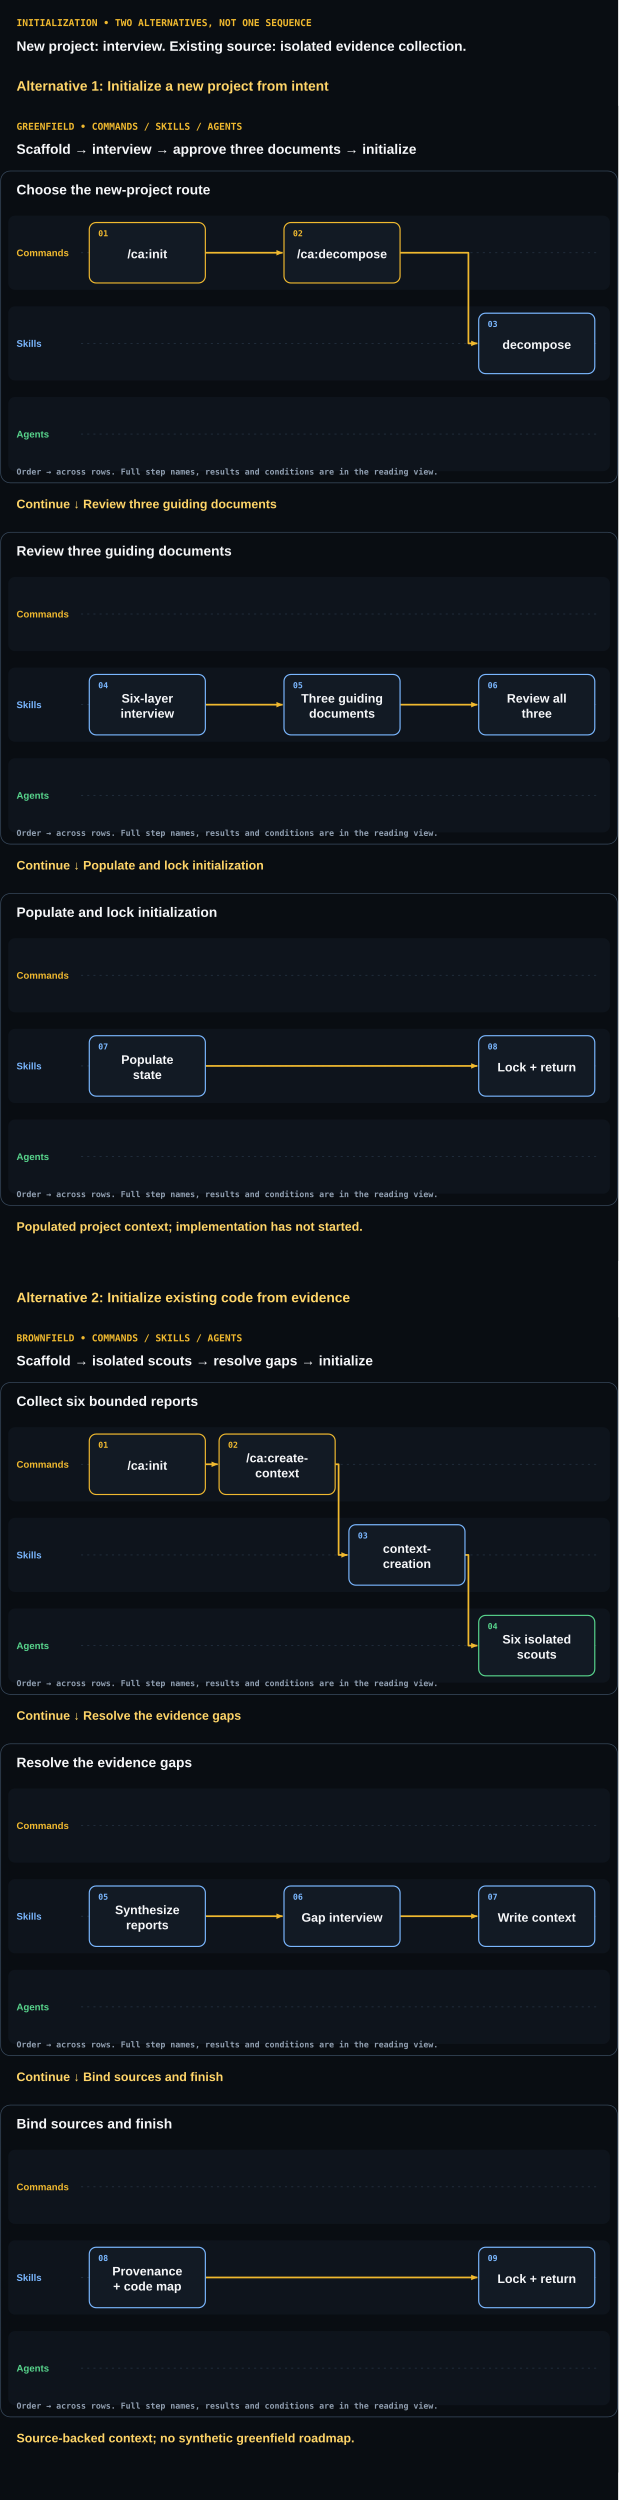
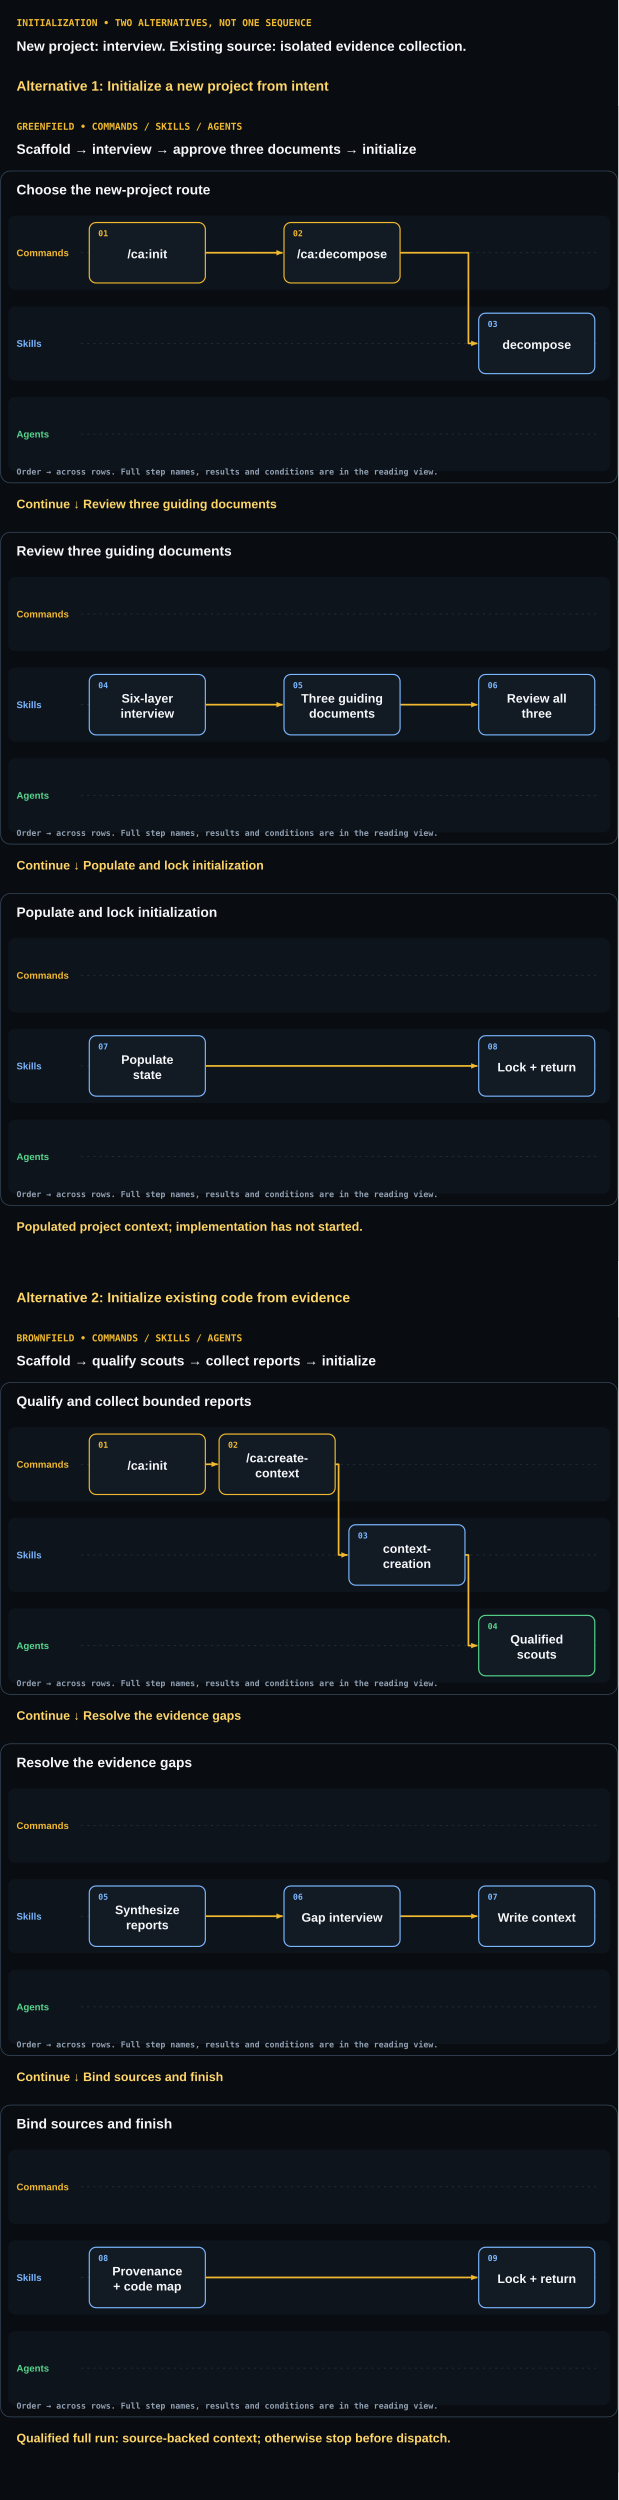
<svg xmlns="http://www.w3.org/2000/svg" viewBox="0 0 900 3640" role="img" data-diagram-system="ca-v2" data-workflow-alternatives="initialization">
  <rect width="900" height="3640" fill="#090d12" />
  <text x="24" y="38" font-family="JetBrains Mono Variable, Consolas, Cascadia Mono, monospace" font-size="14" font-weight="600" fill="#f0b92f" text-anchor="start" data-max-width="852">INITIALIZATION • TWO ALTERNATIVES, NOT ONE SEQUENCE</text>
  <text x="24" y="74" font-family="Manrope Variable, Segoe UI, Arial, sans-serif" font-size="20" font-weight="650" fill="#f6f7f9" text-anchor="start" data-max-width="852">New project: interview. Existing source: isolated evidence collection.</text>
  <text x="24" y="132" font-family="Manrope Variable, Segoe UI, Arial, sans-serif" font-size="20" font-weight="650" fill="#ffd568" text-anchor="start" data-max-width="852">Alternative 1: Initialize a new project from intent</text>
  <svg x="0" y="154" width="900" height="1682" viewBox="0 0 900 1682" role="img" data-diagram-system="ca-v2" data-execution-map="greenfield">
    <rect width="900" height="1682" fill="#090d12" />
    <text x="24" y="35" font-family="JetBrains Mono Variable, Consolas, Cascadia Mono, monospace" font-size="14" font-weight="600" fill="#f0b92f" text-anchor="start" data-max-width="852">GREENFIELD • COMMANDS / SKILLS / AGENTS</text>
    <text x="24" y="70" font-family="Manrope Variable, Segoe UI, Arial, sans-serif" font-size="20" font-weight="650" fill="#f6f7f9" text-anchor="start" data-max-width="852">Scaffold → interview → approve three documents → initialize</text>
    <svg x="0" y="94" width="900" height="456" viewBox="0 0 900 456" role="img" data-diagram-system="ca-v2" data-execution-chapter="begin-greenfield">
      <defs>
        <marker id="asset-greenfield-begin-greenfield-arrow" markerUnits="userSpaceOnUse" viewBox="0 0 9 8" markerWidth="9" markerHeight="8" refX="9" refY="4" orient="auto">
          <path d="M0 0L9 4L0 8Z" fill="#f0b92f" />
        </marker>
      </defs>
      <rect x="1" y="1" width="898" height="454" rx="14" fill="#090d12" stroke="#3a4c60" />
      <text x="24" y="35" font-family="Manrope Variable, Segoe UI, Arial, sans-serif" font-size="20" font-weight="650" fill="#f6f7f9" text-anchor="start" data-max-width="760">Choose the new-project route</text>
      <rect x="12" y="66" width="876" height="108" rx="10" fill="#0e141c" />
      <path d="M118 120H874" fill="none" stroke="#273647" stroke-dasharray="3 6" />
      <text x="24" y="125" font-family="Manrope Variable, Segoe UI, Arial, sans-serif" font-size="14" font-weight="650" fill="#f0b92f" text-anchor="start" data-max-width="91">Commands</text>
      <rect x="12" y="198" width="876" height="108" rx="10" fill="#0e141c" />
      <path d="M118 252H874" fill="none" stroke="#273647" stroke-dasharray="3 6" />
      <text x="24" y="257" font-family="Manrope Variable, Segoe UI, Arial, sans-serif" font-size="14" font-weight="650" fill="#7ab7ff" text-anchor="start" data-max-width="91">Skills</text>
      <rect x="12" y="330" width="876" height="108" rx="10" fill="#0e141c" />
      <path d="M118 384H874" fill="none" stroke="#273647" stroke-dasharray="3 6" />
      <text x="24" y="389" font-family="Manrope Variable, Segoe UI, Arial, sans-serif" font-size="14" font-weight="650" fill="#58d68d" text-anchor="start" data-max-width="91">Agents</text>
      <path data-map-edge="green-init:green-entry" data-relation="sequence" d="M299 120H398.5V120H411.5" fill="none" stroke="#f0b92f" stroke-width="2.5" stroke-linejoin="round" marker-end="url(#asset-greenfield-begin-greenfield-arrow)" />
      <path data-map-edge="green-entry:green-resume" data-relation="sequence" d="M582.5 120H682V252H695" fill="none" stroke="#f0b92f" stroke-width="2.5" stroke-linejoin="round" marker-end="url(#asset-greenfield-begin-greenfield-arrow)" />
      <g data-map-node="green-init" data-role="command">
        <rect x="130" y="76" width="169" height="88" rx="10" fill="#121a24" stroke="#f0b92f" stroke-width="1.7" />
        <text x="143" y="96" font-family="JetBrains Mono Variable, Consolas, Cascadia Mono, monospace" font-size="12" font-weight="600" fill="#f0b92f" text-anchor="start" data-max-width="147" data-label-kind="annotation">01</text>
        <text x="214.5" y="128" font-family="Manrope Variable, Segoe UI, Arial, sans-serif" font-size="18" font-weight="650" fill="#f6f7f9" text-anchor="middle" data-max-width="153">/ca:init</text>
      </g>
      <g data-map-node="green-entry" data-role="command">
        <rect x="413.5" y="76" width="169" height="88" rx="10" fill="#121a24" stroke="#f0b92f" stroke-width="1.7" />
        <text x="426.5" y="96" font-family="JetBrains Mono Variable, Consolas, Cascadia Mono, monospace" font-size="12" font-weight="600" fill="#f0b92f" text-anchor="start" data-max-width="147" data-label-kind="annotation">02</text>
        <text x="498" y="128" font-family="Manrope Variable, Segoe UI, Arial, sans-serif" font-size="18" font-weight="650" fill="#f6f7f9" text-anchor="middle" data-max-width="153">/ca:decompose</text>
      </g>
      <g data-map-node="green-resume" data-role="skill">
        <rect x="697" y="208" width="169" height="88" rx="10" fill="#121a24" stroke="#7ab7ff" stroke-width="1.7" />
        <text x="710" y="228" font-family="JetBrains Mono Variable, Consolas, Cascadia Mono, monospace" font-size="12" font-weight="600" fill="#7ab7ff" text-anchor="start" data-max-width="147" data-label-kind="annotation">03</text>
        <text x="781.5" y="260" font-family="Manrope Variable, Segoe UI, Arial, sans-serif" font-size="18" font-weight="650" fill="#f6f7f9" text-anchor="middle" data-max-width="153">decompose</text>
      </g>
      <text x="24" y="443" font-family="JetBrains Mono Variable, Consolas, Cascadia Mono, monospace" font-size="12" font-weight="600" fill="#91a0b2" text-anchor="start" data-max-width="852" data-label-kind="annotation">Order → across rows. Full step names, results and conditions are in the reading view.</text>
    </svg>
    <text x="24" y="586" font-family="Manrope Variable, Segoe UI, Arial, sans-serif" font-size="18" font-weight="650" fill="#ffd568" text-anchor="start" data-max-width="852">Continue ↓ Review three guiding documents</text>
    <svg x="0" y="620" width="900" height="456" viewBox="0 0 900 456" role="img" data-diagram-system="ca-v2" data-execution-chapter="design-project">
      <defs>
        <marker id="asset-greenfield-design-project-arrow" markerUnits="userSpaceOnUse" viewBox="0 0 9 8" markerWidth="9" markerHeight="8" refX="9" refY="4" orient="auto">
          <path d="M0 0L9 4L0 8Z" fill="#f0b92f" />
        </marker>
      </defs>
      <rect x="1" y="1" width="898" height="454" rx="14" fill="#090d12" stroke="#3a4c60" />
      <text x="24" y="35" font-family="Manrope Variable, Segoe UI, Arial, sans-serif" font-size="20" font-weight="650" fill="#f6f7f9" text-anchor="start" data-max-width="760">Review three guiding documents</text>
      <rect x="12" y="66" width="876" height="108" rx="10" fill="#0e141c" />
      <path d="M118 120H874" fill="none" stroke="#273647" stroke-dasharray="3 6" />
      <text x="24" y="125" font-family="Manrope Variable, Segoe UI, Arial, sans-serif" font-size="14" font-weight="650" fill="#f0b92f" text-anchor="start" data-max-width="91">Commands</text>
      <rect x="12" y="198" width="876" height="108" rx="10" fill="#0e141c" />
      <path d="M118 252H874" fill="none" stroke="#273647" stroke-dasharray="3 6" />
      <text x="24" y="257" font-family="Manrope Variable, Segoe UI, Arial, sans-serif" font-size="14" font-weight="650" fill="#7ab7ff" text-anchor="start" data-max-width="91">Skills</text>
      <rect x="12" y="330" width="876" height="108" rx="10" fill="#0e141c" />
      <path d="M118 384H874" fill="none" stroke="#273647" stroke-dasharray="3 6" />
      <text x="24" y="389" font-family="Manrope Variable, Segoe UI, Arial, sans-serif" font-size="14" font-weight="650" fill="#58d68d" text-anchor="start" data-max-width="91">Agents</text>
      <path data-map-edge="green-layers:green-docs" data-relation="sequence" d="M299 252H398.5V252H411.5" fill="none" stroke="#f0b92f" stroke-width="2.5" stroke-linejoin="round" marker-end="url(#asset-greenfield-design-project-arrow)" />
      <path data-map-edge="green-docs:green-approve" data-relation="return" d="M582.5 252H682V252H695" fill="none" stroke="#f0b92f" stroke-width="2.5" stroke-linejoin="round" marker-end="url(#asset-greenfield-design-project-arrow)" />
      <g data-map-node="green-layers" data-role="skill">
        <rect x="130" y="208" width="169" height="88" rx="10" fill="#121a24" stroke="#7ab7ff" stroke-width="1.7" />
        <text x="143" y="228" font-family="JetBrains Mono Variable, Consolas, Cascadia Mono, monospace" font-size="12" font-weight="600" fill="#7ab7ff" text-anchor="start" data-max-width="147" data-label-kind="annotation">04</text>
        <text x="214.5" y="249" font-family="Manrope Variable, Segoe UI, Arial, sans-serif" font-size="18" font-weight="650" fill="#f6f7f9" text-anchor="middle" data-max-width="153">Six-layer</text>
        <text x="214.5" y="271" font-family="Manrope Variable, Segoe UI, Arial, sans-serif" font-size="18" font-weight="650" fill="#f6f7f9" text-anchor="middle" data-max-width="153">interview</text>
      </g>
      <g data-map-node="green-docs" data-role="skill">
        <rect x="413.5" y="208" width="169" height="88" rx="10" fill="#121a24" stroke="#7ab7ff" stroke-width="1.7" />
        <text x="426.5" y="228" font-family="JetBrains Mono Variable, Consolas, Cascadia Mono, monospace" font-size="12" font-weight="600" fill="#7ab7ff" text-anchor="start" data-max-width="147" data-label-kind="annotation">05</text>
        <text x="498" y="249" font-family="Manrope Variable, Segoe UI, Arial, sans-serif" font-size="18" font-weight="650" fill="#f6f7f9" text-anchor="middle" data-max-width="153">Three guiding</text>
        <text x="498" y="271" font-family="Manrope Variable, Segoe UI, Arial, sans-serif" font-size="18" font-weight="650" fill="#f6f7f9" text-anchor="middle" data-max-width="153">documents</text>
      </g>
      <g data-map-node="green-approve" data-role="skill">
        <rect x="697" y="208" width="169" height="88" rx="10" fill="#121a24" stroke="#7ab7ff" stroke-width="1.7" />
        <text x="710" y="228" font-family="JetBrains Mono Variable, Consolas, Cascadia Mono, monospace" font-size="12" font-weight="600" fill="#7ab7ff" text-anchor="start" data-max-width="147" data-label-kind="annotation">06</text>
        <text x="781.5" y="249" font-family="Manrope Variable, Segoe UI, Arial, sans-serif" font-size="18" font-weight="650" fill="#f6f7f9" text-anchor="middle" data-max-width="153">Review all</text>
        <text x="781.5" y="271" font-family="Manrope Variable, Segoe UI, Arial, sans-serif" font-size="18" font-weight="650" fill="#f6f7f9" text-anchor="middle" data-max-width="153">three</text>
      </g>
      <text x="24" y="443" font-family="JetBrains Mono Variable, Consolas, Cascadia Mono, monospace" font-size="12" font-weight="600" fill="#91a0b2" text-anchor="start" data-max-width="852" data-label-kind="annotation">Order → across rows. Full step names, results and conditions are in the reading view.</text>
    </svg>
    <text x="24" y="1112" font-family="Manrope Variable, Segoe UI, Arial, sans-serif" font-size="18" font-weight="650" fill="#ffd568" text-anchor="start" data-max-width="852">Continue ↓ Populate and lock initialization</text>
    <svg x="0" y="1146" width="900" height="456" viewBox="0 0 900 456" role="img" data-diagram-system="ca-v2" data-execution-chapter="lock-greenfield">
      <defs>
        <marker id="asset-greenfield-lock-greenfield-arrow" markerUnits="userSpaceOnUse" viewBox="0 0 9 8" markerWidth="9" markerHeight="8" refX="9" refY="4" orient="auto">
          <path d="M0 0L9 4L0 8Z" fill="#f0b92f" />
        </marker>
      </defs>
      <rect x="1" y="1" width="898" height="454" rx="14" fill="#090d12" stroke="#3a4c60" />
      <text x="24" y="35" font-family="Manrope Variable, Segoe UI, Arial, sans-serif" font-size="20" font-weight="650" fill="#f6f7f9" text-anchor="start" data-max-width="760">Populate and lock initialization</text>
      <rect x="12" y="66" width="876" height="108" rx="10" fill="#0e141c" />
      <path d="M118 120H874" fill="none" stroke="#273647" stroke-dasharray="3 6" />
      <text x="24" y="125" font-family="Manrope Variable, Segoe UI, Arial, sans-serif" font-size="14" font-weight="650" fill="#f0b92f" text-anchor="start" data-max-width="91">Commands</text>
      <rect x="12" y="198" width="876" height="108" rx="10" fill="#0e141c" />
      <path d="M118 252H874" fill="none" stroke="#273647" stroke-dasharray="3 6" />
      <text x="24" y="257" font-family="Manrope Variable, Segoe UI, Arial, sans-serif" font-size="14" font-weight="650" fill="#7ab7ff" text-anchor="start" data-max-width="91">Skills</text>
      <rect x="12" y="330" width="876" height="108" rx="10" fill="#0e141c" />
      <path d="M118 384H874" fill="none" stroke="#273647" stroke-dasharray="3 6" />
      <text x="24" y="389" font-family="Manrope Variable, Segoe UI, Arial, sans-serif" font-size="14" font-weight="650" fill="#58d68d" text-anchor="start" data-max-width="91">Agents</text>
      <path data-map-edge="green-populate:green-lock" data-relation="sequence" d="M299 252H682V252H695" fill="none" stroke="#f0b92f" stroke-width="2.5" stroke-linejoin="round" marker-end="url(#asset-greenfield-lock-greenfield-arrow)" />
      <g data-map-node="green-populate" data-role="skill">
        <rect x="130" y="208" width="169" height="88" rx="10" fill="#121a24" stroke="#7ab7ff" stroke-width="1.7" />
        <text x="143" y="228" font-family="JetBrains Mono Variable, Consolas, Cascadia Mono, monospace" font-size="12" font-weight="600" fill="#7ab7ff" text-anchor="start" data-max-width="147" data-label-kind="annotation">07</text>
        <text x="214.5" y="249" font-family="Manrope Variable, Segoe UI, Arial, sans-serif" font-size="18" font-weight="650" fill="#f6f7f9" text-anchor="middle" data-max-width="153">Populate</text>
        <text x="214.5" y="271" font-family="Manrope Variable, Segoe UI, Arial, sans-serif" font-size="18" font-weight="650" fill="#f6f7f9" text-anchor="middle" data-max-width="153">state</text>
      </g>
      <g data-map-node="green-lock" data-role="skill">
        <rect x="697" y="208" width="169" height="88" rx="10" fill="#121a24" stroke="#7ab7ff" stroke-width="1.7" />
        <text x="710" y="228" font-family="JetBrains Mono Variable, Consolas, Cascadia Mono, monospace" font-size="12" font-weight="600" fill="#7ab7ff" text-anchor="start" data-max-width="147" data-label-kind="annotation">08</text>
        <text x="781.5" y="260" font-family="Manrope Variable, Segoe UI, Arial, sans-serif" font-size="18" font-weight="650" fill="#f6f7f9" text-anchor="middle" data-max-width="153">Lock + return</text>
      </g>
      <text x="24" y="443" font-family="JetBrains Mono Variable, Consolas, Cascadia Mono, monospace" font-size="12" font-weight="600" fill="#91a0b2" text-anchor="start" data-max-width="852" data-label-kind="annotation">Order → across rows. Full step names, results and conditions are in the reading view.</text>
    </svg>
    <text x="24" y="1638" font-family="Manrope Variable, Segoe UI, Arial, sans-serif" font-size="18" font-weight="650" fill="#ffd568" text-anchor="start" data-max-width="852">Populated project context; implementation has not started.</text>
  </svg>
  <text x="24" y="1896" font-family="Manrope Variable, Segoe UI, Arial, sans-serif" font-size="20" font-weight="650" fill="#ffd568" text-anchor="start" data-max-width="852">Alternative 2: Initialize existing code from evidence</text>
  <svg x="0" y="1918" width="900" height="1682" viewBox="0 0 900 1682" role="img" data-diagram-system="ca-v2" data-execution-map="brownfield">
    <rect width="900" height="1682" fill="#090d12" />
    <text x="24" y="35" font-family="JetBrains Mono Variable, Consolas, Cascadia Mono, monospace" font-size="14" font-weight="600" fill="#f0b92f" text-anchor="start" data-max-width="852">BROWNFIELD • COMMANDS / SKILLS / AGENTS</text>
-     <text x="24" y="70" font-family="Manrope Variable, Segoe UI, Arial, sans-serif" font-size="20" font-weight="650" fill="#f6f7f9" text-anchor="start" data-max-width="852">Scaffold → isolated scouts → resolve gaps → initialize</text>
+     <text x="24" y="70" font-family="Manrope Variable, Segoe UI, Arial, sans-serif" font-size="20" font-weight="650" fill="#f6f7f9" text-anchor="start" data-max-width="852">Scaffold → qualify scouts → collect reports → initialize</text>
    <svg x="0" y="94" width="900" height="456" viewBox="0 0 900 456" role="img" data-diagram-system="ca-v2" data-execution-chapter="inspect-code">
      <defs>
        <marker id="asset-brownfield-inspect-code-arrow" markerUnits="userSpaceOnUse" viewBox="0 0 9 8" markerWidth="9" markerHeight="8" refX="9" refY="4" orient="auto">
          <path d="M0 0L9 4L0 8Z" fill="#f0b92f" />
        </marker>
      </defs>
      <rect x="1" y="1" width="898" height="454" rx="14" fill="#090d12" stroke="#3a4c60" />
-       <text x="24" y="35" font-family="Manrope Variable, Segoe UI, Arial, sans-serif" font-size="20" font-weight="650" fill="#f6f7f9" text-anchor="start" data-max-width="760">Collect six bounded reports</text>
+       <text x="24" y="35" font-family="Manrope Variable, Segoe UI, Arial, sans-serif" font-size="20" font-weight="650" fill="#f6f7f9" text-anchor="start" data-max-width="760">Qualify and collect bounded reports</text>
      <rect x="12" y="66" width="876" height="108" rx="10" fill="#0e141c" />
      <path d="M118 120H874" fill="none" stroke="#273647" stroke-dasharray="3 6" />
      <text x="24" y="125" font-family="Manrope Variable, Segoe UI, Arial, sans-serif" font-size="14" font-weight="650" fill="#f0b92f" text-anchor="start" data-max-width="91">Commands</text>
      <rect x="12" y="198" width="876" height="108" rx="10" fill="#0e141c" />
      <path d="M118 252H874" fill="none" stroke="#273647" stroke-dasharray="3 6" />
      <text x="24" y="257" font-family="Manrope Variable, Segoe UI, Arial, sans-serif" font-size="14" font-weight="650" fill="#7ab7ff" text-anchor="start" data-max-width="91">Skills</text>
      <rect x="12" y="330" width="876" height="108" rx="10" fill="#0e141c" />
      <path d="M118 384H874" fill="none" stroke="#273647" stroke-dasharray="3 6" />
      <text x="24" y="389" font-family="Manrope Variable, Segoe UI, Arial, sans-serif" font-size="14" font-weight="650" fill="#58d68d" text-anchor="start" data-max-width="91">Agents</text>
      <path data-map-edge="brown-init:brown-entry" data-relation="sequence" d="M299 120H304V120H317" fill="none" stroke="#f0b92f" stroke-width="2.5" stroke-linejoin="round" marker-end="url(#asset-brownfield-inspect-code-arrow)" />
      <path data-map-edge="brown-entry:brown-preflight" data-relation="sequence" d="M488 120H493V252H506" fill="none" stroke="#f0b92f" stroke-width="2.5" stroke-linejoin="round" marker-end="url(#asset-brownfield-inspect-code-arrow)" />
      <path data-map-edge="brown-preflight:brown-scouts" data-relation="dispatch" d="M677 252H682V384H695" fill="none" stroke="#f0b92f" stroke-width="2.5" stroke-linejoin="round" marker-end="url(#asset-brownfield-inspect-code-arrow)" />
      <g data-map-node="brown-init" data-role="command">
        <rect x="130" y="76" width="169" height="88" rx="10" fill="#121a24" stroke="#f0b92f" stroke-width="1.7" />
        <text x="143" y="96" font-family="JetBrains Mono Variable, Consolas, Cascadia Mono, monospace" font-size="12" font-weight="600" fill="#f0b92f" text-anchor="start" data-max-width="147" data-label-kind="annotation">01</text>
        <text x="214.5" y="128" font-family="Manrope Variable, Segoe UI, Arial, sans-serif" font-size="18" font-weight="650" fill="#f6f7f9" text-anchor="middle" data-max-width="153">/ca:init</text>
      </g>
      <g data-map-node="brown-entry" data-role="command">
        <rect x="319" y="76" width="169" height="88" rx="10" fill="#121a24" stroke="#f0b92f" stroke-width="1.7" />
        <text x="332" y="96" font-family="JetBrains Mono Variable, Consolas, Cascadia Mono, monospace" font-size="12" font-weight="600" fill="#f0b92f" text-anchor="start" data-max-width="147" data-label-kind="annotation">02</text>
        <text x="403.5" y="117" font-family="Manrope Variable, Segoe UI, Arial, sans-serif" font-size="18" font-weight="650" fill="#f6f7f9" text-anchor="middle" data-max-width="153">/ca:create-</text>
        <text x="403.5" y="139" font-family="Manrope Variable, Segoe UI, Arial, sans-serif" font-size="18" font-weight="650" fill="#f6f7f9" text-anchor="middle" data-max-width="153">context</text>
      </g>
      <g data-map-node="brown-preflight" data-role="skill">
        <rect x="508" y="208" width="169" height="88" rx="10" fill="#121a24" stroke="#7ab7ff" stroke-width="1.7" />
        <text x="521" y="228" font-family="JetBrains Mono Variable, Consolas, Cascadia Mono, monospace" font-size="12" font-weight="600" fill="#7ab7ff" text-anchor="start" data-max-width="147" data-label-kind="annotation">03</text>
        <text x="592.5" y="249" font-family="Manrope Variable, Segoe UI, Arial, sans-serif" font-size="18" font-weight="650" fill="#f6f7f9" text-anchor="middle" data-max-width="153">context-</text>
        <text x="592.5" y="271" font-family="Manrope Variable, Segoe UI, Arial, sans-serif" font-size="18" font-weight="650" fill="#f6f7f9" text-anchor="middle" data-max-width="153">creation</text>
      </g>
      <g data-map-node="brown-scouts" data-role="agent">
        <rect x="697" y="340" width="169" height="88" rx="10" fill="#121a24" stroke="#58d68d" stroke-width="1.7" />
        <text x="710" y="360" font-family="JetBrains Mono Variable, Consolas, Cascadia Mono, monospace" font-size="12" font-weight="600" fill="#58d68d" text-anchor="start" data-max-width="147" data-label-kind="annotation">04</text>
-         <text x="781.5" y="381" font-family="Manrope Variable, Segoe UI, Arial, sans-serif" font-size="18" font-weight="650" fill="#f6f7f9" text-anchor="middle" data-max-width="153">Six isolated</text>
+         <text x="781.5" y="381" font-family="Manrope Variable, Segoe UI, Arial, sans-serif" font-size="18" font-weight="650" fill="#f6f7f9" text-anchor="middle" data-max-width="153">Qualified</text>
        <text x="781.5" y="403" font-family="Manrope Variable, Segoe UI, Arial, sans-serif" font-size="18" font-weight="650" fill="#f6f7f9" text-anchor="middle" data-max-width="153">scouts</text>
      </g>
      <text x="24" y="443" font-family="JetBrains Mono Variable, Consolas, Cascadia Mono, monospace" font-size="12" font-weight="600" fill="#91a0b2" text-anchor="start" data-max-width="852" data-label-kind="annotation">Order → across rows. Full step names, results and conditions are in the reading view.</text>
    </svg>
    <text x="24" y="586" font-family="Manrope Variable, Segoe UI, Arial, sans-serif" font-size="18" font-weight="650" fill="#ffd568" text-anchor="start" data-max-width="852">Continue ↓ Resolve the evidence gaps</text>
    <svg x="0" y="620" width="900" height="456" viewBox="0 0 900 456" role="img" data-diagram-system="ca-v2" data-execution-chapter="synthesize-context">
      <defs>
        <marker id="asset-brownfield-synthesize-context-arrow" markerUnits="userSpaceOnUse" viewBox="0 0 9 8" markerWidth="9" markerHeight="8" refX="9" refY="4" orient="auto">
          <path d="M0 0L9 4L0 8Z" fill="#f0b92f" />
        </marker>
      </defs>
      <rect x="1" y="1" width="898" height="454" rx="14" fill="#090d12" stroke="#3a4c60" />
      <text x="24" y="35" font-family="Manrope Variable, Segoe UI, Arial, sans-serif" font-size="20" font-weight="650" fill="#f6f7f9" text-anchor="start" data-max-width="760">Resolve the evidence gaps</text>
      <rect x="12" y="66" width="876" height="108" rx="10" fill="#0e141c" />
      <path d="M118 120H874" fill="none" stroke="#273647" stroke-dasharray="3 6" />
      <text x="24" y="125" font-family="Manrope Variable, Segoe UI, Arial, sans-serif" font-size="14" font-weight="650" fill="#f0b92f" text-anchor="start" data-max-width="91">Commands</text>
      <rect x="12" y="198" width="876" height="108" rx="10" fill="#0e141c" />
      <path d="M118 252H874" fill="none" stroke="#273647" stroke-dasharray="3 6" />
      <text x="24" y="257" font-family="Manrope Variable, Segoe UI, Arial, sans-serif" font-size="14" font-weight="650" fill="#7ab7ff" text-anchor="start" data-max-width="91">Skills</text>
      <rect x="12" y="330" width="876" height="108" rx="10" fill="#0e141c" />
      <path d="M118 384H874" fill="none" stroke="#273647" stroke-dasharray="3 6" />
      <text x="24" y="389" font-family="Manrope Variable, Segoe UI, Arial, sans-serif" font-size="14" font-weight="650" fill="#58d68d" text-anchor="start" data-max-width="91">Agents</text>
      <path data-map-edge="brown-synthesis:brown-gaps" data-relation="return" d="M299 252H398.5V252H411.5" fill="none" stroke="#f0b92f" stroke-width="2.5" stroke-linejoin="round" marker-end="url(#asset-brownfield-synthesize-context-arrow)" />
      <path data-map-edge="brown-gaps:brown-write" data-relation="sequence" d="M582.5 252H682V252H695" fill="none" stroke="#f0b92f" stroke-width="2.5" stroke-linejoin="round" marker-end="url(#asset-brownfield-synthesize-context-arrow)" />
      <g data-map-node="brown-synthesis" data-role="skill">
        <rect x="130" y="208" width="169" height="88" rx="10" fill="#121a24" stroke="#7ab7ff" stroke-width="1.7" />
        <text x="143" y="228" font-family="JetBrains Mono Variable, Consolas, Cascadia Mono, monospace" font-size="12" font-weight="600" fill="#7ab7ff" text-anchor="start" data-max-width="147" data-label-kind="annotation">05</text>
        <text x="214.5" y="249" font-family="Manrope Variable, Segoe UI, Arial, sans-serif" font-size="18" font-weight="650" fill="#f6f7f9" text-anchor="middle" data-max-width="153">Synthesize</text>
        <text x="214.5" y="271" font-family="Manrope Variable, Segoe UI, Arial, sans-serif" font-size="18" font-weight="650" fill="#f6f7f9" text-anchor="middle" data-max-width="153">reports</text>
      </g>
      <g data-map-node="brown-gaps" data-role="skill">
        <rect x="413.5" y="208" width="169" height="88" rx="10" fill="#121a24" stroke="#7ab7ff" stroke-width="1.7" />
        <text x="426.5" y="228" font-family="JetBrains Mono Variable, Consolas, Cascadia Mono, monospace" font-size="12" font-weight="600" fill="#7ab7ff" text-anchor="start" data-max-width="147" data-label-kind="annotation">06</text>
        <text x="498" y="260" font-family="Manrope Variable, Segoe UI, Arial, sans-serif" font-size="18" font-weight="650" fill="#f6f7f9" text-anchor="middle" data-max-width="153">Gap interview</text>
      </g>
      <g data-map-node="brown-write" data-role="skill">
        <rect x="697" y="208" width="169" height="88" rx="10" fill="#121a24" stroke="#7ab7ff" stroke-width="1.7" />
        <text x="710" y="228" font-family="JetBrains Mono Variable, Consolas, Cascadia Mono, monospace" font-size="12" font-weight="600" fill="#7ab7ff" text-anchor="start" data-max-width="147" data-label-kind="annotation">07</text>
        <text x="781.5" y="260" font-family="Manrope Variable, Segoe UI, Arial, sans-serif" font-size="18" font-weight="650" fill="#f6f7f9" text-anchor="middle" data-max-width="153">Write context</text>
      </g>
      <text x="24" y="443" font-family="JetBrains Mono Variable, Consolas, Cascadia Mono, monospace" font-size="12" font-weight="600" fill="#91a0b2" text-anchor="start" data-max-width="852" data-label-kind="annotation">Order → across rows. Full step names, results and conditions are in the reading view.</text>
    </svg>
    <text x="24" y="1112" font-family="Manrope Variable, Segoe UI, Arial, sans-serif" font-size="18" font-weight="650" fill="#ffd568" text-anchor="start" data-max-width="852">Continue ↓ Bind sources and finish</text>
    <svg x="0" y="1146" width="900" height="456" viewBox="0 0 900 456" role="img" data-diagram-system="ca-v2" data-execution-chapter="lock-brownfield">
      <defs>
        <marker id="asset-brownfield-lock-brownfield-arrow" markerUnits="userSpaceOnUse" viewBox="0 0 9 8" markerWidth="9" markerHeight="8" refX="9" refY="4" orient="auto">
          <path d="M0 0L9 4L0 8Z" fill="#f0b92f" />
        </marker>
      </defs>
      <rect x="1" y="1" width="898" height="454" rx="14" fill="#090d12" stroke="#3a4c60" />
      <text x="24" y="35" font-family="Manrope Variable, Segoe UI, Arial, sans-serif" font-size="20" font-weight="650" fill="#f6f7f9" text-anchor="start" data-max-width="760">Bind sources and finish</text>
      <rect x="12" y="66" width="876" height="108" rx="10" fill="#0e141c" />
      <path d="M118 120H874" fill="none" stroke="#273647" stroke-dasharray="3 6" />
      <text x="24" y="125" font-family="Manrope Variable, Segoe UI, Arial, sans-serif" font-size="14" font-weight="650" fill="#f0b92f" text-anchor="start" data-max-width="91">Commands</text>
      <rect x="12" y="198" width="876" height="108" rx="10" fill="#0e141c" />
      <path d="M118 252H874" fill="none" stroke="#273647" stroke-dasharray="3 6" />
      <text x="24" y="257" font-family="Manrope Variable, Segoe UI, Arial, sans-serif" font-size="14" font-weight="650" fill="#7ab7ff" text-anchor="start" data-max-width="91">Skills</text>
      <rect x="12" y="330" width="876" height="108" rx="10" fill="#0e141c" />
      <path d="M118 384H874" fill="none" stroke="#273647" stroke-dasharray="3 6" />
      <text x="24" y="389" font-family="Manrope Variable, Segoe UI, Arial, sans-serif" font-size="14" font-weight="650" fill="#58d68d" text-anchor="start" data-max-width="91">Agents</text>
      <path data-map-edge="brown-provenance:brown-lock" data-relation="sequence" d="M299 252H682V252H695" fill="none" stroke="#f0b92f" stroke-width="2.5" stroke-linejoin="round" marker-end="url(#asset-brownfield-lock-brownfield-arrow)" />
      <g data-map-node="brown-provenance" data-role="skill">
        <rect x="130" y="208" width="169" height="88" rx="10" fill="#121a24" stroke="#7ab7ff" stroke-width="1.7" />
        <text x="143" y="228" font-family="JetBrains Mono Variable, Consolas, Cascadia Mono, monospace" font-size="12" font-weight="600" fill="#7ab7ff" text-anchor="start" data-max-width="147" data-label-kind="annotation">08</text>
        <text x="214.5" y="249" font-family="Manrope Variable, Segoe UI, Arial, sans-serif" font-size="18" font-weight="650" fill="#f6f7f9" text-anchor="middle" data-max-width="153">Provenance</text>
        <text x="214.5" y="271" font-family="Manrope Variable, Segoe UI, Arial, sans-serif" font-size="18" font-weight="650" fill="#f6f7f9" text-anchor="middle" data-max-width="153">+ code map</text>
      </g>
      <g data-map-node="brown-lock" data-role="skill">
        <rect x="697" y="208" width="169" height="88" rx="10" fill="#121a24" stroke="#7ab7ff" stroke-width="1.7" />
        <text x="710" y="228" font-family="JetBrains Mono Variable, Consolas, Cascadia Mono, monospace" font-size="12" font-weight="600" fill="#7ab7ff" text-anchor="start" data-max-width="147" data-label-kind="annotation">09</text>
        <text x="781.5" y="260" font-family="Manrope Variable, Segoe UI, Arial, sans-serif" font-size="18" font-weight="650" fill="#f6f7f9" text-anchor="middle" data-max-width="153">Lock + return</text>
      </g>
      <text x="24" y="443" font-family="JetBrains Mono Variable, Consolas, Cascadia Mono, monospace" font-size="12" font-weight="600" fill="#91a0b2" text-anchor="start" data-max-width="852" data-label-kind="annotation">Order → across rows. Full step names, results and conditions are in the reading view.</text>
    </svg>
-     <text x="24" y="1638" font-family="Manrope Variable, Segoe UI, Arial, sans-serif" font-size="18" font-weight="650" fill="#ffd568" text-anchor="start" data-max-width="852">Source-backed context; no synthetic greenfield roadmap.</text>
+     <text x="24" y="1638" font-family="Manrope Variable, Segoe UI, Arial, sans-serif" font-size="18" font-weight="650" fill="#ffd568" text-anchor="start" data-max-width="852">Qualified full run: source-backed context; otherwise stop before dispatch.</text>
  </svg>
</svg>
